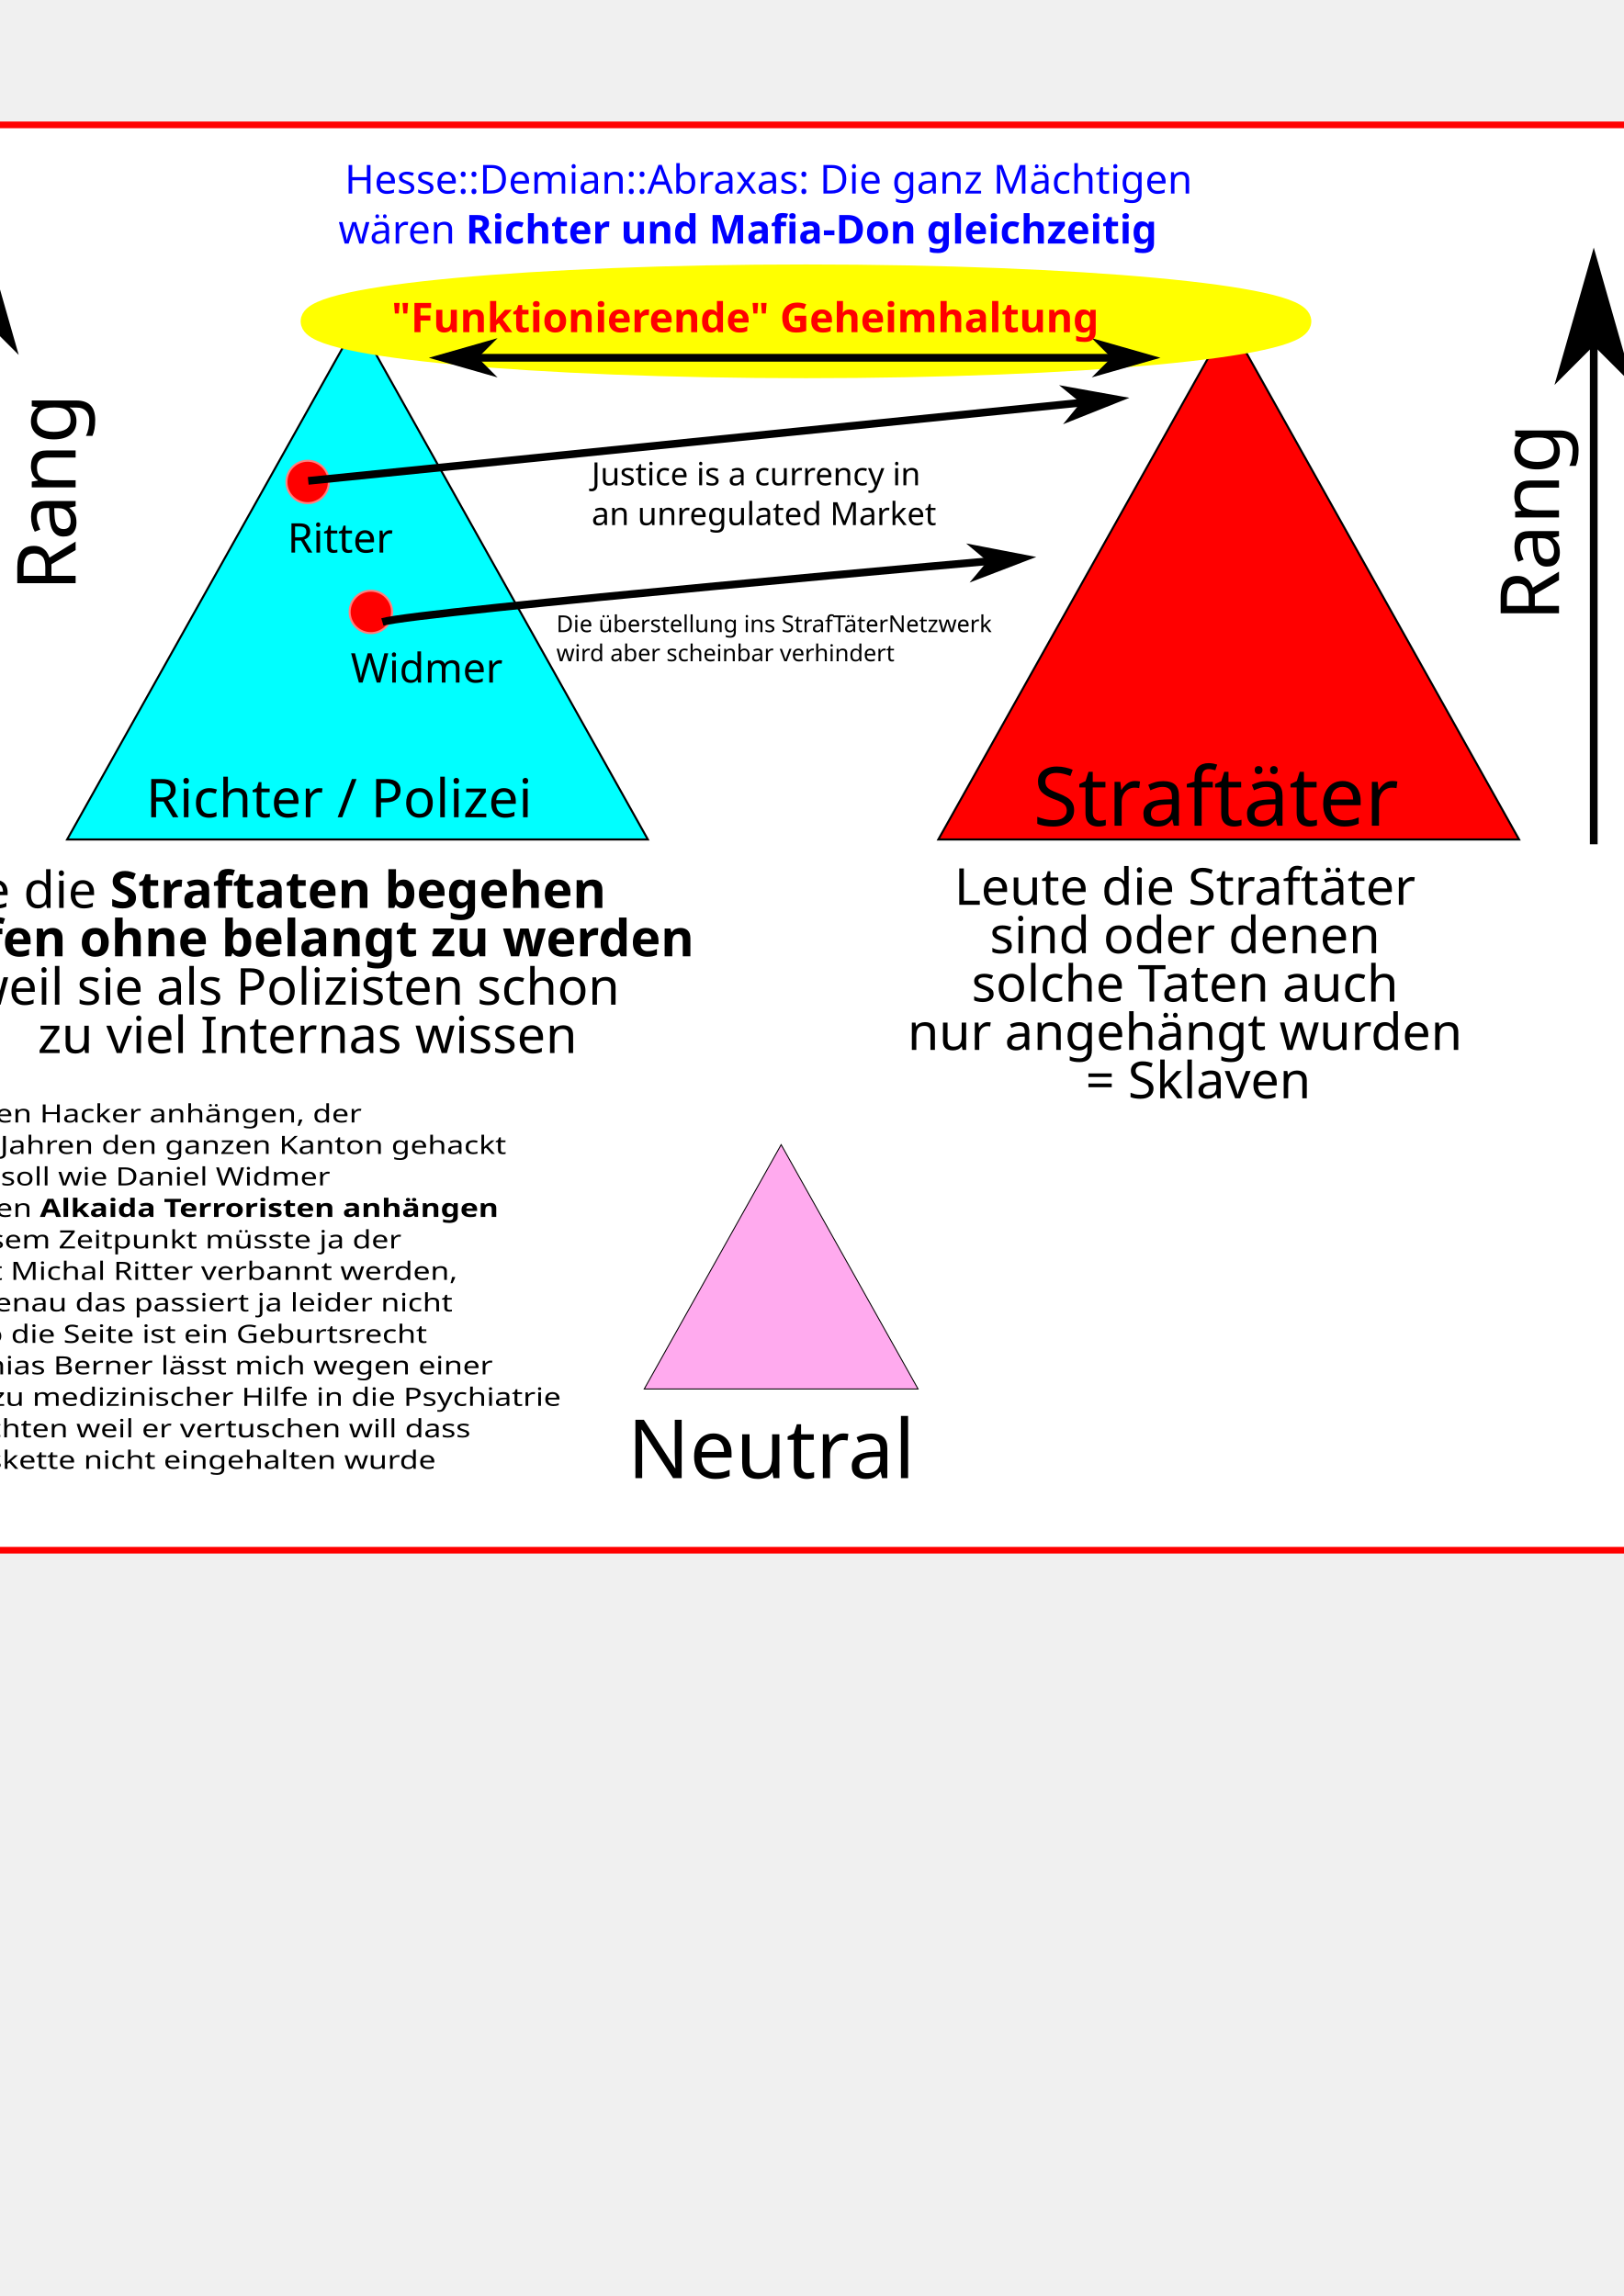
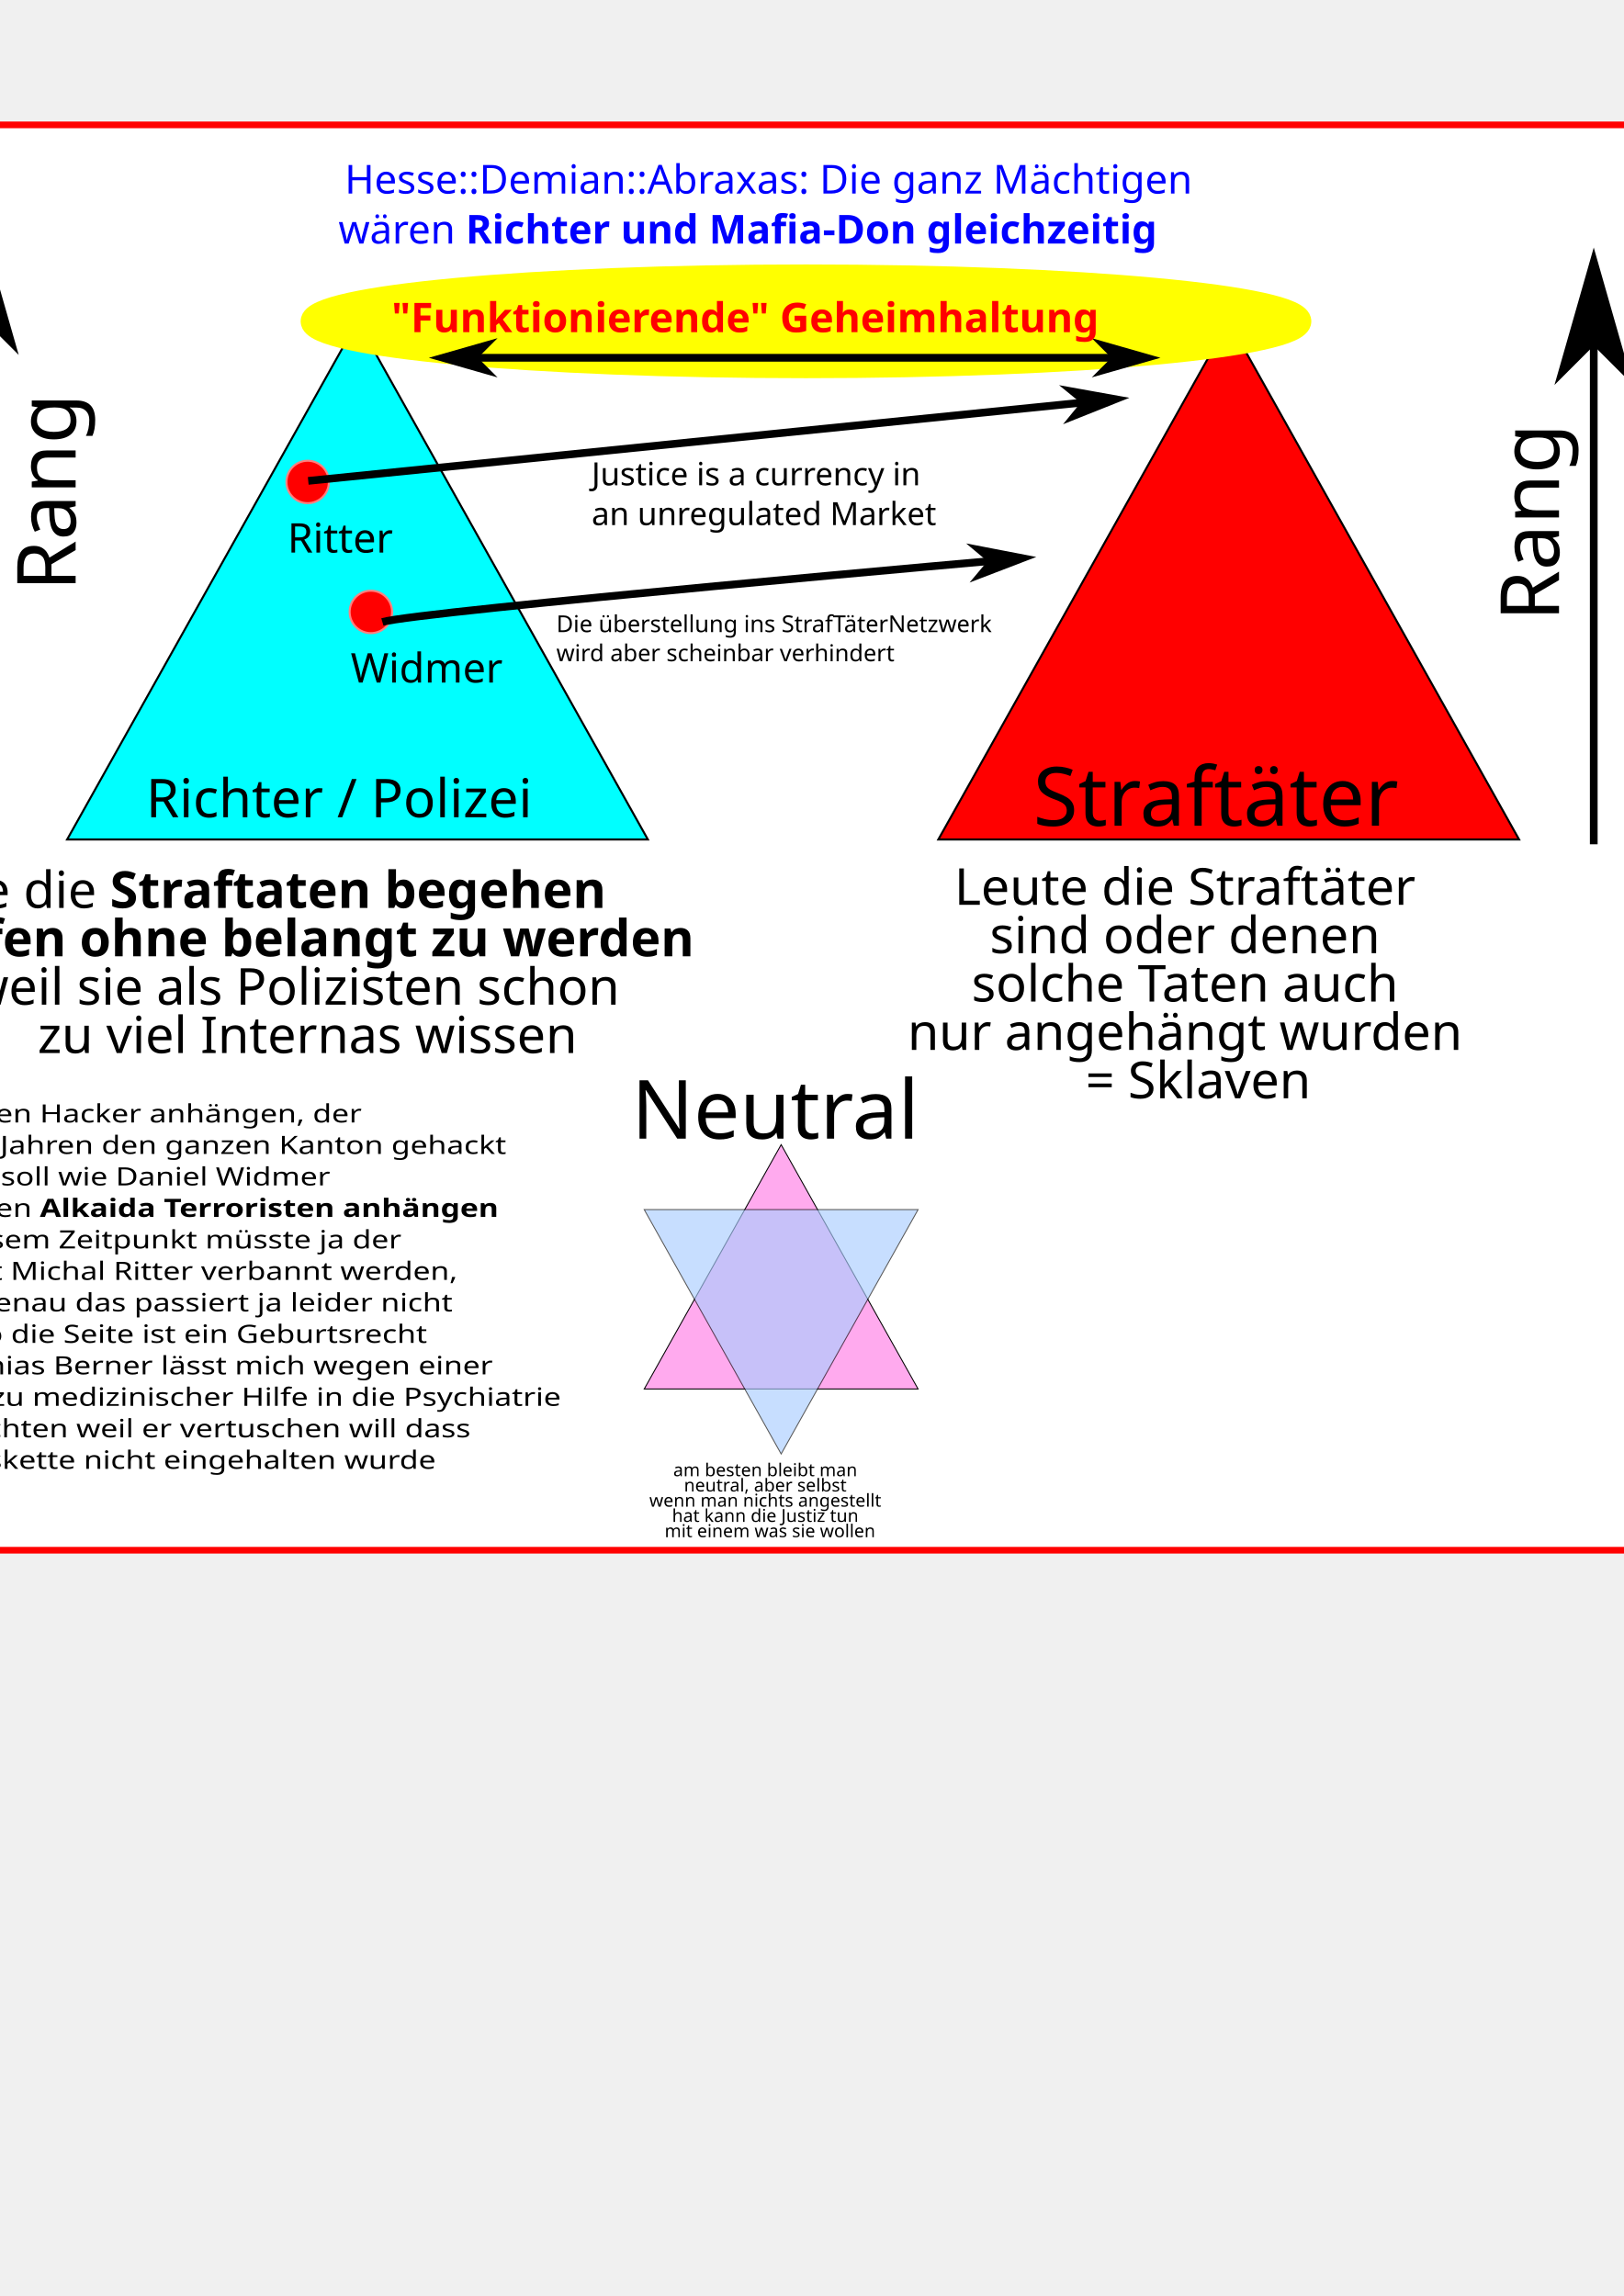
<svg xmlns="http://www.w3.org/2000/svg" width="210mm" height="297mm" viewBox="0 0 210 297" version="1.1" id="svg158563">
  <defs id="defs158560">
    <marker style="overflow:visible" id="Arrow1Mstart" refX="0.0" refY="0.0" orient="auto">
      <path transform="scale(0.4) translate(10,0)" style="fill-rule:evenodd;fill:context-stroke;stroke:context-stroke;stroke-width:1.0pt" d="M 0.0,0.0 L 5.0,-5.0 L -12.5,0.0 L 5.0,5.0 L 0.0,0.0 z " id="path191899" />
    </marker>
    <marker style="overflow:visible;" id="Arrow1Lend" refX="0.0" refY="0.0" orient="auto">
      <path transform="scale(0.8) rotate(180) translate(12.5,0)" style="fill-rule:evenodd;fill:context-stroke;stroke:context-stroke;stroke-width:1.0pt;" d="M 0.0,0.0 L 5.0,-5.0 L -12.5,0.0 L 5.0,5.0 L 0.0,0.0 z " id="path191896" />
    </marker>
    <marker style="overflow:visible;" id="Arrow1Mend" refX="0.0" refY="0.0" orient="auto">
      <path transform="scale(0.4) rotate(180) translate(10,0)" style="fill-rule:evenodd;fill:context-stroke;stroke:context-stroke;stroke-width:1.0pt;" d="M 0.0,0.0 L 5.0,-5.0 L -12.5,0.0 L 5.0,5.0 L 0.0,0.0 z " id="path191902" />
    </marker>
    <marker style="overflow:visible" id="Arrow1Lstart" refX="0.0" refY="0.0" orient="auto">
      <path transform="scale(0.8) translate(12.5,0)" style="fill-rule:evenodd;fill:context-stroke;stroke:context-stroke;stroke-width:1.0pt" d="M 0.0,0.0 L 5.0,-5.0 L -12.5,0.0 L 5.0,5.0 L 0.0,0.0 z " id="path191893" />
    </marker>
    <marker style="overflow:visible" id="Arrow1Lend-0" refX="0" refY="0" orient="auto">
      <path transform="matrix(-0.8,0,0,-0.8,-10,0)" style="fill:context-stroke;fill-rule:evenodd;stroke:context-stroke;stroke-width:1pt" d="M 0,0 5,-5 -12.5,0 5,5 Z" id="path191896-2" />
    </marker>
  </defs>
  <g id="layer1">
    <rect style="opacity:1;fill:#ffffff;stroke:#ff0000;stroke-width:0.865;stroke-linecap:round;stroke-miterlimit:4;stroke-dasharray:none" id="rect235494" width="263.285" height="184.378" x="-26.466" y="16.155" />
    <path style="fill:#00ffff;stroke:#000000;stroke-width:0.265px;stroke-linecap:butt;stroke-linejoin:miter;stroke-opacity:1" d="M 8.683,108.59 46.236,41.564 83.789,108.59 Z" id="path158966" />
    <path style="fill:#ff0000;stroke:#000000;stroke-width:0.265px;stroke-linecap:butt;stroke-linejoin:miter;stroke-opacity:1" d="M 121.36,108.59 158.913,41.564 196.466,108.59 Z" id="path159102" />
    <path style="fill:#ffaaee;stroke:#000000;stroke-width:0.125px;stroke-linecap:butt;stroke-linejoin:miter;stroke-opacity:1" d="m 83.32,179.675 17.709,-31.607 17.709,31.607 z" id="path159102-9" />
    <text xml:space="preserve" style="font-style:normal;font-weight:normal;font-size:10.583px;line-height:1.25;font-family:sans-serif;letter-spacing:0px;word-spacing:0px;fill:#000000;fill-opacity:1;stroke:none;stroke-width:0.265" x="133.609" y="106.811" id="text159885-3">
      <tspan id="tspan159883-6" style="stroke-width:0.265" x="133.609" y="106.811">Straftäter</tspan>
    </text>
-     <text xml:space="preserve" style="font-style:normal;font-weight:normal;font-size:10.583px;line-height:1.25;font-family:sans-serif;letter-spacing:0px;word-spacing:0px;fill:#000000;fill-opacity:1;stroke:none;stroke-width:0.265" x="81.15" y="191.205" id="text159885-3-0">
-       <tspan id="tspan159883-6-6" style="stroke-width:0.265" x="81.15" y="191.205">Neutral</tspan>
+     <text xml:space="preserve" style="font-style:normal;font-weight:normal;font-size:10.583px;line-height:1.25;font-family:sans-serif;letter-spacing:0px;word-spacing:0px;fill:#000000;fill-opacity:1;stroke:none;stroke-width:0.265" x="81.679" y="147.285" id="text159885-3-0">
+       <tspan id="tspan159883-6-6" style="stroke-width:0.265" x="81.679" y="147.285">Neutral</tspan>
    </text>
    <text xml:space="preserve" style="font-style:normal;font-weight:normal;font-size:3.604px;line-height:1.25;font-family:sans-serif;letter-spacing:0px;word-spacing:0px;fill:#000000;fill-opacity:1;stroke:none;stroke-width:0.135" x="-11.571" y="160.601" id="text165375" transform="scale(1.10608,0.904094)">
      <tspan id="tspan165373" style="font-size:3.604px;stroke-width:0.135" x="-11.571" y="160.601">- mir den Hacker anhängen, der</tspan>
      <tspan style="font-size:3.604px;stroke-width:0.135" x="-11.571" y="165.106" id="tspan184961">mit 20 Jahren den ganzen Kanton gehackt</tspan>
      <tspan style="font-size:3.604px;stroke-width:0.135" x="-11.571" y="169.611" id="tspan184963">haben soll wie Daniel Widmer</tspan>
      <tspan style="font-size:3.604px;stroke-width:0.135" x="-11.571" y="174.116" id="tspan184958">- mir den <tspan style="font-weight:bold;stroke-width:0.135" id="tspan178741">Alkaida Terroristen anhängen</tspan>
      </tspan>
      <tspan style="font-size:3.604px;stroke-width:0.135" x="-11.571" y="178.621" id="tspan169161">ab diesem Zeitpunkt müsste ja der </tspan>
      <tspan style="font-size:3.604px;stroke-width:0.135" x="-11.571" y="183.127" id="tspan172533">Polizist Michal Ritter verbannt werden, </tspan>
      <tspan style="font-size:3.604px;stroke-width:0.135" x="-11.571" y="187.632" id="tspan174871">aber genau das passiert ja leider nicht</tspan>
      <tspan style="font-size:3.604px;stroke-width:0.135" x="-11.571" y="192.137" id="tspan174873">=&gt; also die Seite ist ein Geburtsrecht</tspan>
      <tspan style="font-size:3.604px;stroke-width:0.135" x="-11.571" y="196.642" id="tspan191311">- Matthias Berner lässt mich wegen einer</tspan>
      <tspan style="font-size:3.604px;stroke-width:0.135" x="-11.571" y="201.147" id="tspan191313">Frage zu medizinischer Hilfe in die Psychiatrie</tspan>
      <tspan style="font-size:3.604px;stroke-width:0.135" x="-11.571" y="205.652" id="tspan191315">verfrachten weil er vertuschen will dass </tspan>
      <tspan style="font-size:3.604px;stroke-width:0.135" x="-11.571" y="210.157" id="tspan191317">Beweiskette nicht eingehalten wurde</tspan>
      <tspan style="font-size:3.604px;stroke-width:0.135" x="-11.571" y="214.662" id="tspan169163" />
    </text>
    <circle style="opacity:1;fill:#ff0000;stroke:#ff8080;stroke-width:0.265;stroke-linecap:round" id="path179569" cx="39.793" cy="62.345" r="2.745" />
    <text xml:space="preserve" style="font-style:normal;font-weight:normal;font-size:5.292px;line-height:1.25;font-family:sans-serif;letter-spacing:0px;word-spacing:0px;fill:#000000;fill-opacity:1;stroke:none;stroke-width:0.265" x="37.178" y="71.48" id="text180997">
      <tspan id="tspan180995" style="font-size:5.292px;stroke-width:0.265" x="37.178" y="71.48">Ritter</tspan>
    </text>
    <circle style="fill:#ff0000;stroke:#ff8080;stroke-width:0.265;stroke-linecap:round" id="path179569-2" cx="47.966" cy="79.156" r="2.745" />
    <text xml:space="preserve" style="font-style:normal;font-weight:normal;font-size:5.292px;line-height:1.25;font-family:sans-serif;letter-spacing:0px;word-spacing:0px;fill:#000000;fill-opacity:1;stroke:none;stroke-width:0.265" x="45.35" y="88.291" id="text180997-6">
      <tspan id="tspan180995-1" style="font-size:5.292px;stroke-width:0.265" x="45.35" y="88.291">Widmer</tspan>
    </text>
    <text xml:space="preserve" style="font-style:normal;font-weight:normal;font-size:4.119px;line-height:1.25;font-family:sans-serif;letter-spacing:0px;word-spacing:0px;fill:#000000;fill-opacity:1;stroke:none;stroke-width:0.206" x="76.518" y="62.774" id="text188467">
      <tspan id="tspan188465" style="font-size:4.119px;stroke-width:0.206" x="76.518" y="62.774">Justice is a currency in</tspan>
      <tspan style="font-size:4.119px;stroke-width:0.206" x="76.518" y="67.922" id="tspan192873">an unregulated Market</tspan>
    </text>
    <path style="fill:none;stroke:#000000;stroke-width:1;stroke-linecap:butt;stroke-linejoin:miter;stroke-miterlimit:4;stroke-dasharray:none;stroke-opacity:1;marker-end:url(#Arrow1Mend)" d="m 49.454,80.458 c 4.641,-1.379 82.613,-8.24 82.613,-8.24" id="path191809" />
    <path style="fill:none;stroke:#000000;stroke-width:1;stroke-linecap:butt;stroke-linejoin:miter;stroke-miterlimit:4;stroke-dasharray:none;stroke-opacity:1;marker-end:url(#Arrow1Mend)" d="M 39.865,62.202 144.112,51.656" id="path191811" />
    <text xml:space="preserve" style="font-style:normal;font-weight:normal;font-size:3.012px;line-height:1.25;font-family:sans-serif;letter-spacing:0px;word-spacing:0px;fill:#000000;fill-opacity:1;stroke:none;stroke-width:0.075" x="71.954" y="81.772" id="text194838">
      <tspan id="tspan194836" style="stroke-width:0.075" x="71.954" y="81.772">Die überstellung ins StrafTäterNetzwerk</tspan>
      <tspan style="stroke-width:0.075" x="71.954" y="85.538" id="tspan194840">wird aber scheinbar verhindert</tspan>
    </text>
    <text xml:space="preserve" style="font-style:normal;font-weight:normal;font-size:6.587px;line-height:0.95;font-family:sans-serif;letter-spacing:0px;word-spacing:0px;fill:#000000;fill-opacity:1;stroke:none;stroke-width:0.165" x="44.039" y="117.443" id="text201102">
      <tspan style="text-align:center;text-anchor:middle;stroke-width:0.165" x="44.039" y="117.443" id="tspan201104">Leute die <tspan style="font-weight:bold" id="tspan238939">Straftaten begehen </tspan>
      </tspan>
      <tspan style="text-align:center;text-anchor:middle;stroke-width:0.165;font-weight:bold" x="44.039" y="123.701" id="tspan201106">dürfen ohne belangt zu werden</tspan>
      <tspan style="text-align:center;text-anchor:middle;stroke-width:0.165" x="44.039" y="129.959" id="tspan237761">weil sie als Polizisten schon</tspan>
      <tspan style="text-align:center;text-anchor:middle;stroke-width:0.165" x="44.039" y="136.216" id="tspan237763">zu viel Internas wissen</tspan>
    </text>
    <text xml:space="preserve" style="font-style:normal;font-weight:normal;font-size:6.587px;line-height:0.95;font-family:sans-serif;letter-spacing:0px;word-spacing:0px;fill:#000000;fill-opacity:1;stroke:none;stroke-width:0.165" x="159.246" y="117.037" id="text201102-8">
      <tspan style="text-align:center;text-anchor:middle;stroke-width:0.165" x="159.246" y="117.037" id="tspan201106-2">Leute die Straftäter</tspan>
      <tspan style="text-align:center;text-anchor:middle;stroke-width:0.165" x="159.246" y="123.295" id="tspan206680">sind oder denen</tspan>
      <tspan style="text-align:center;text-anchor:middle;stroke-width:0.165" x="159.246" y="129.552" id="tspan206682">solche Taten auch</tspan>
      <tspan style="text-align:center;text-anchor:middle;stroke-width:0.165" x="159.246" y="135.81" id="tspan206684">nur angehängt wurden</tspan>
      <tspan style="text-align:center;text-anchor:middle;stroke-width:0.165" x="159.246" y="142.068" id="tspan206686">= Sklaven</tspan>
    </text>
    <path style="fill:none;stroke:#000000;stroke-width:1;stroke-linecap:butt;stroke-linejoin:miter;stroke-opacity:1;marker-end:url(#Arrow1Lend);stroke-miterlimit:4;stroke-dasharray:none" d="M 206.126,109.212 V 33.963" id="path207206" />
    <text xml:space="preserve" style="font-style:normal;font-weight:normal;font-size:10.583px;line-height:1.25;font-family:sans-serif;letter-spacing:0px;word-spacing:0px;fill:#000000;fill-opacity:1;stroke:none;stroke-width:0.265" x="-80.358" y="201.635" id="text207508" transform="rotate(-90)">
      <tspan id="tspan207506" style="stroke-width:0.265" x="-80.358" y="201.635">Rang</tspan>
    </text>
    <path style="fill:none;stroke:#000000;stroke-width:1;stroke-linecap:butt;stroke-linejoin:miter;stroke-miterlimit:4;stroke-dasharray:none;stroke-opacity:1;marker-end:url(#Arrow1Lend-0)" d="M -2.659,105.325 V 30.076" id="path207206-3" />
    <text xml:space="preserve" style="font-style:normal;font-weight:normal;font-size:10.583px;line-height:1.25;font-family:sans-serif;letter-spacing:0px;word-spacing:0px;fill:#000000;fill-opacity:1;stroke:none;stroke-width:0.265" x="-76.471" y="9.782" id="text207508-7" transform="rotate(-90)">
      <tspan id="tspan207506-5" style="stroke-width:0.265" x="-76.471" y="9.782">Rang</tspan>
    </text>
    <ellipse style="opacity:1;fill:#ffff00;stroke:#ffff00;stroke-width:2.842;stroke-linecap:round;stroke-miterlimit:4;stroke-dasharray:none" id="path208062" cx="104.241" cy="41.564" rx="63.94" ry="5.934" />
    <path style="fill:none;stroke:#000000;stroke-width:1;stroke-linecap:butt;stroke-linejoin:miter;stroke-miterlimit:4;stroke-dasharray:none;stroke-opacity:1;marker-start:url(#Arrow1Mstart);marker-end:url(#Arrow1Mend)" d="M 57.434,46.282 H 148.115" id="path210914" />
    <text xml:space="preserve" style="font-style:normal;font-weight:normal;font-size:5.174px;line-height:1.25;font-family:sans-serif;letter-spacing:0px;word-spacing:0px;fill:#0000ff;fill-opacity:1;stroke:none;stroke-width:0.129" x="104.777" y="25.037" id="text208285">
      <tspan id="tspan208283" style="text-align:center;text-anchor:middle;fill:#0000ff;stroke-width:0.129" x="104.777" y="25.037">Hesse::Demian::Abraxas: Die ganz Mächtigen </tspan>
      <tspan style="text-align:center;text-anchor:middle;fill:#0000ff;stroke-width:0.129" x="104.777" y="31.504" id="tspan212126">wären <tspan style="font-weight:bold;text-align:center;text-anchor:middle" id="tspan233436">Richter und Mafia-Don gleichzeitig</tspan>
      </tspan>
    </text>
    <text xml:space="preserve" style="font-style:normal;font-weight:normal;font-size:5.292px;line-height:1.25;font-family:sans-serif;letter-spacing:0px;word-spacing:0px;fill:#000000;fill-opacity:1;stroke:none;stroke-width:0.265" x="50.621" y="42.968" id="text217574">
      <tspan id="tspan217572" style="font-weight:bold;font-size:5.292px;fill:#ff0000;stroke-width:0.265" x="50.621" y="42.968">"Funktionierende" Geheimhaltung</tspan>
    </text>
    <text xml:space="preserve" style="font-style:normal;font-weight:normal;font-size:6.913px;line-height:1.25;font-family:sans-serif;letter-spacing:0px;word-spacing:0px;fill:#000000;fill-opacity:1;stroke:none;stroke-width:0.173" x="18.887" y="105.713" id="text159885">
      <tspan id="tspan159883" style="stroke-width:0.173" x="18.887" y="105.713">Richter / Polizei</tspan>
    </text>
+     <path style="fill:#aaccff;stroke:#000000;stroke-width:0.125px;stroke-linecap:butt;stroke-linejoin:miter;stroke-opacity:1;opacity:0.653" d="m 83.32,156.469 17.709,31.607 17.709,-31.607 z" id="path246076" />
+     <text xml:space="preserve" style="font-style:normal;font-weight:normal;font-size:2.319px;line-height:0.85;font-family:sans-serif;letter-spacing:0px;word-spacing:0px;fill:#000000;fill-opacity:1;stroke:none;stroke-width:0.058" x="101.089" y="190.957" id="text247306">
+       <tspan id="tspan247304" style="text-align:center;text-anchor:middle;stroke-width:0.058" x="101.089" y="190.957">am besten bleibt man</tspan>
+       <tspan style="text-align:center;text-anchor:middle;stroke-width:0.058" x="101.089" y="192.928" id="tspan247308">neutral, aber selbst</tspan>
+       <tspan style="text-align:center;text-anchor:middle;stroke-width:0.058" x="101.089" y="194.899" id="tspan247310">wenn man nichts angestellt</tspan>
+       <tspan style="text-align:center;text-anchor:middle;stroke-width:0.058" x="101.089" y="196.871" id="tspan247312">hat kann die Justiz tun</tspan>
+       <tspan style="text-align:center;text-anchor:middle;stroke-width:0.058" x="101.089" y="198.842" id="tspan247314">mit einem was sie wollen</tspan>
+     </text>
  </g>
</svg>
